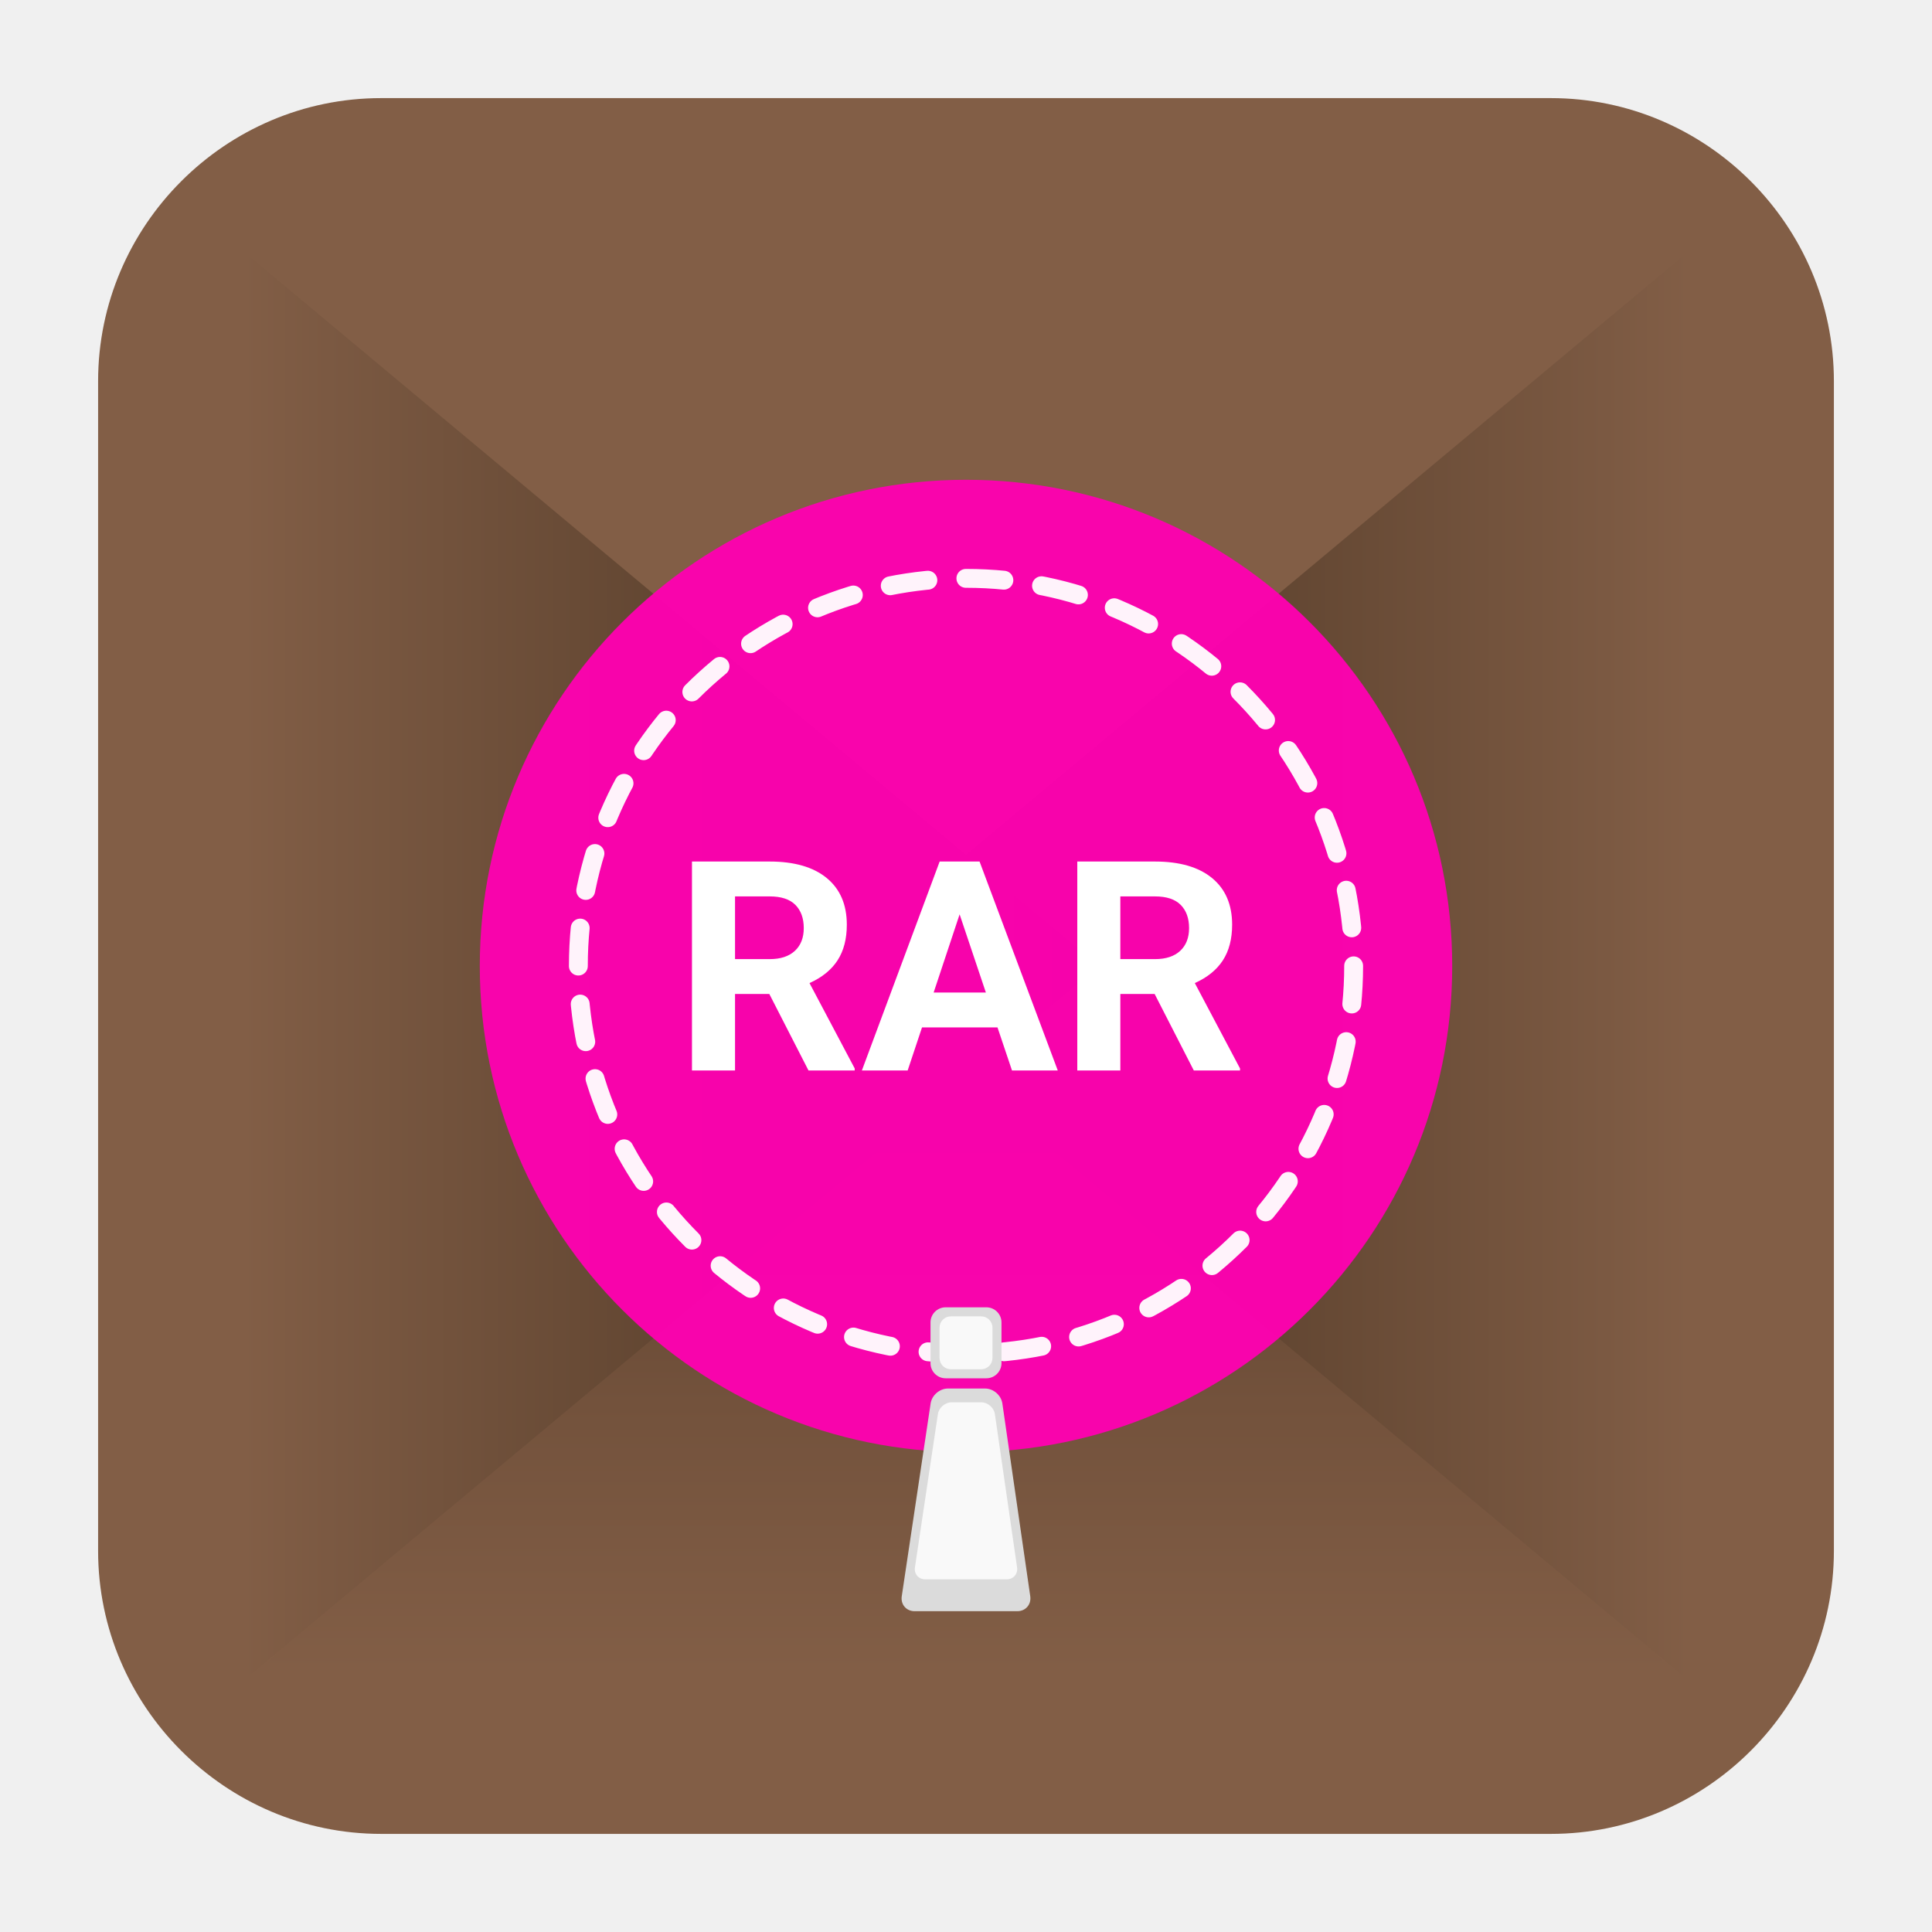
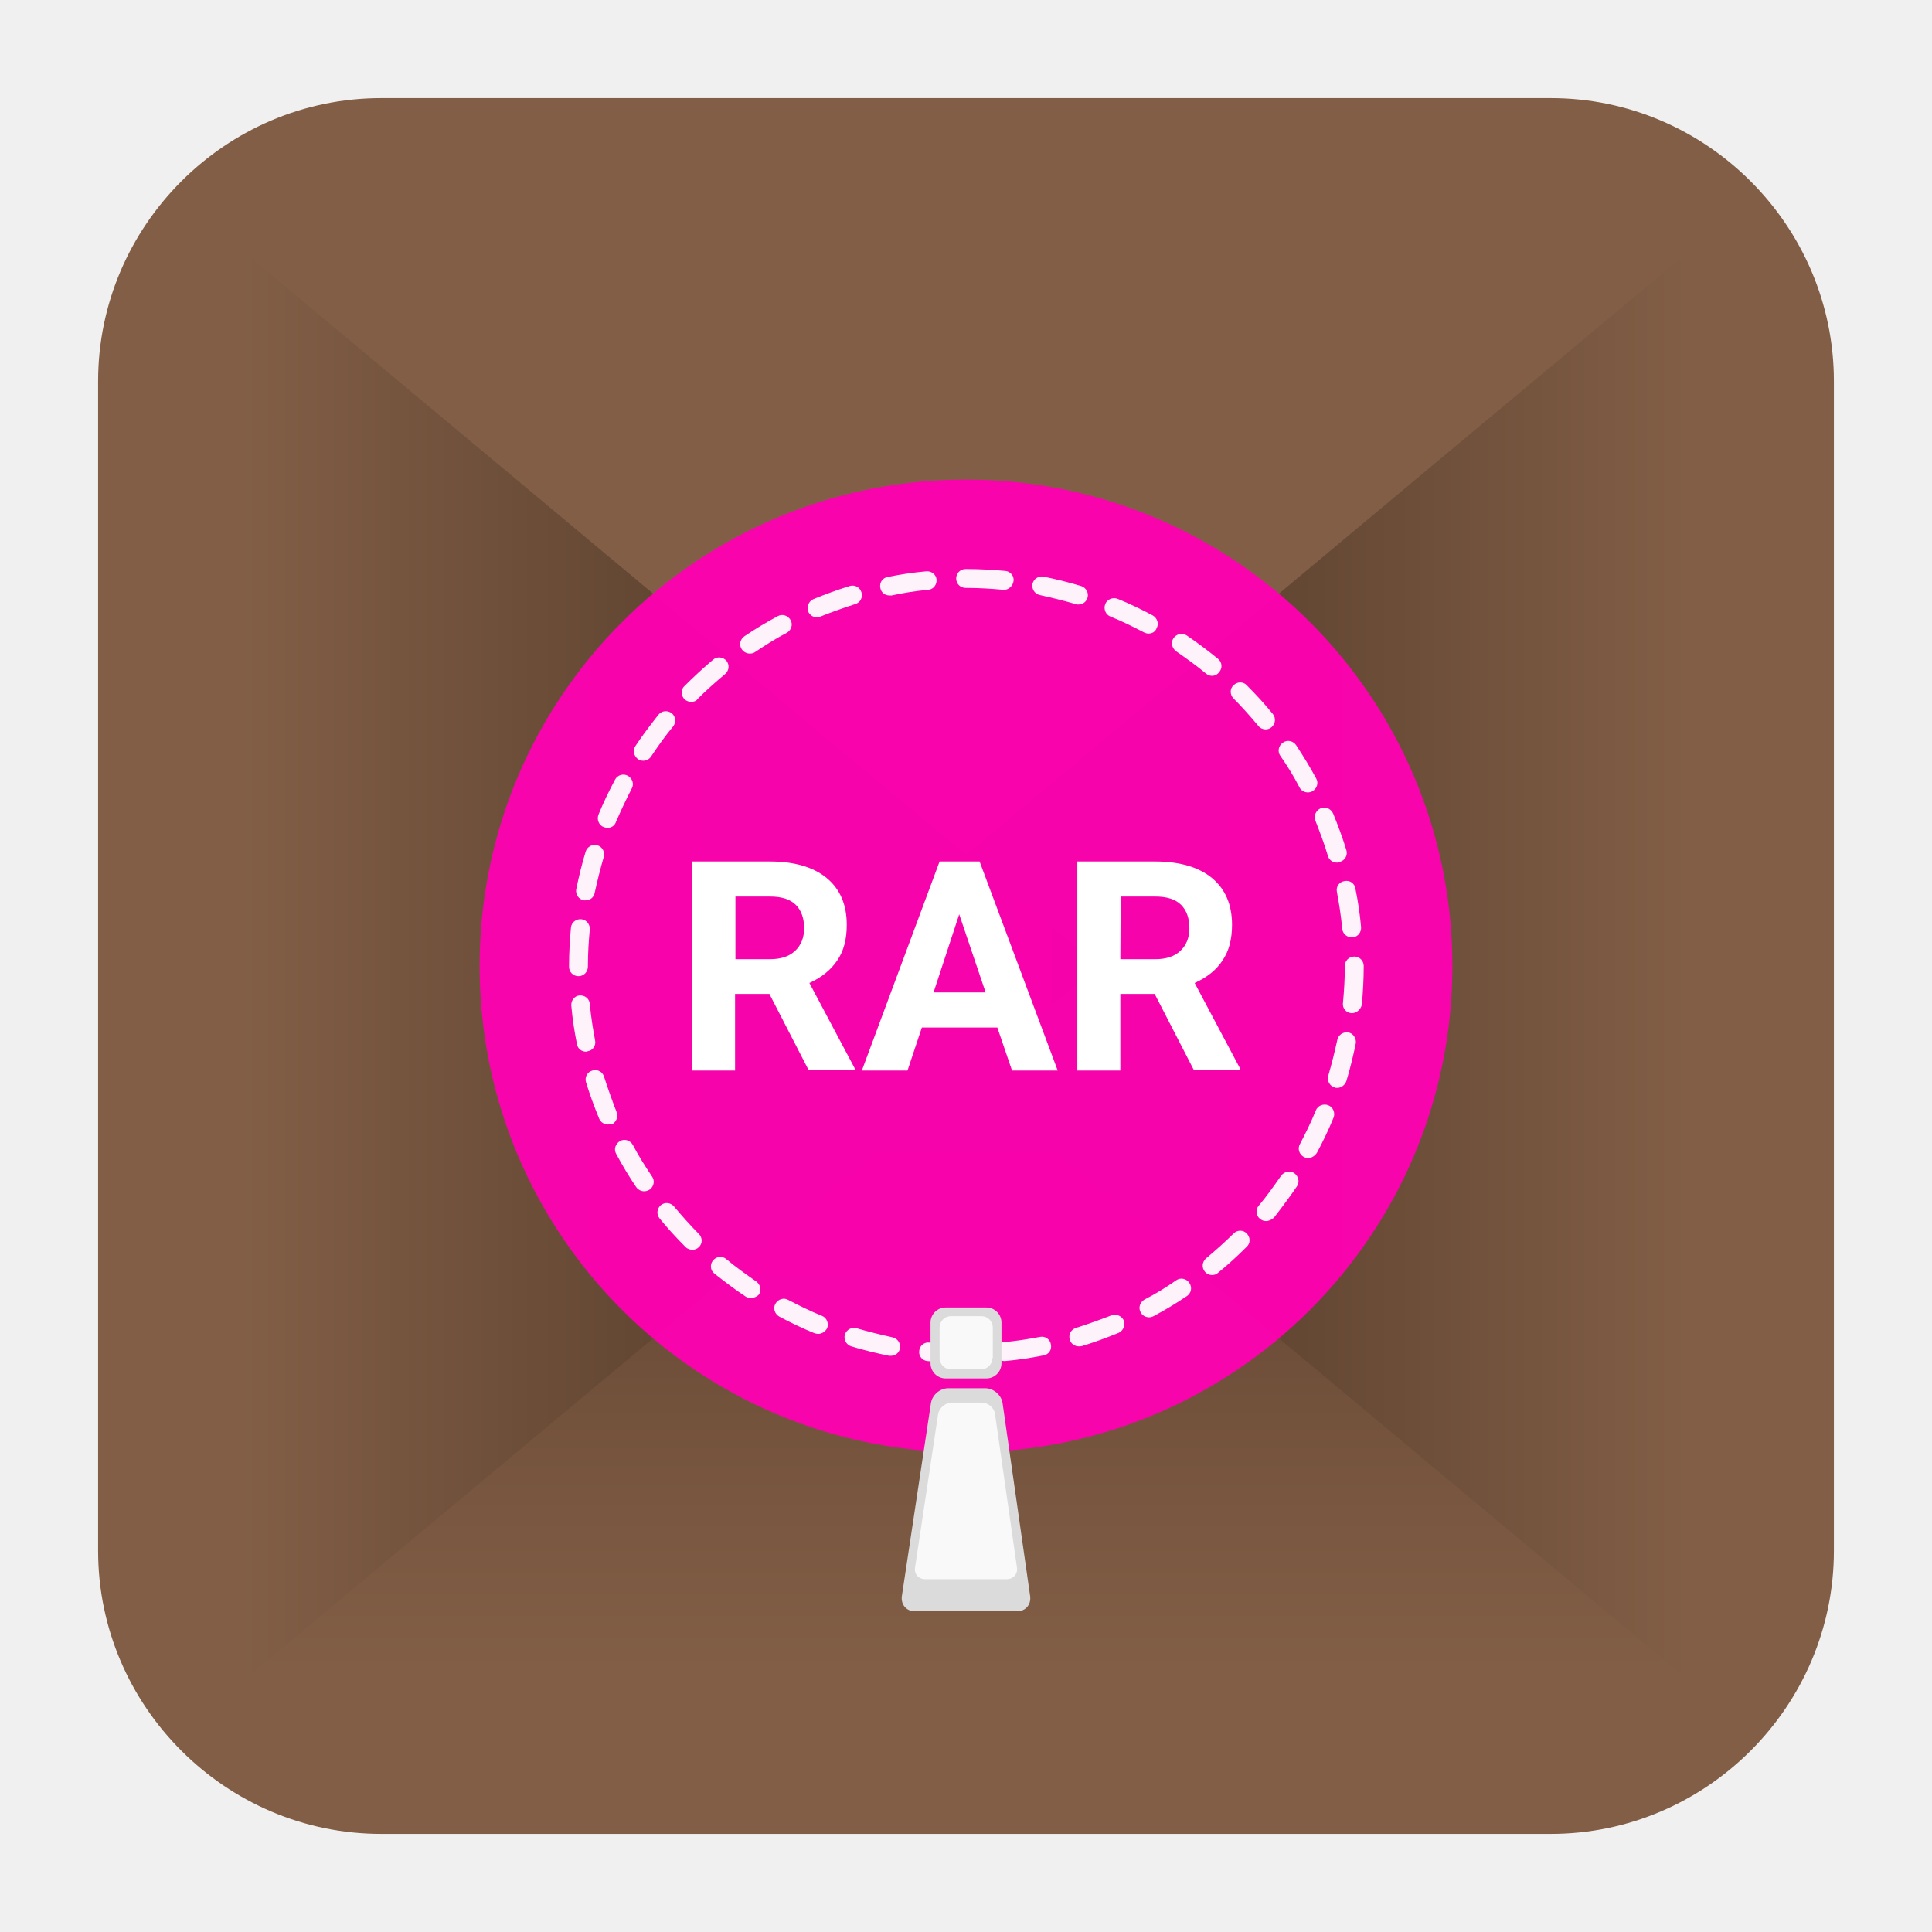
- <svg xmlns="http://www.w3.org/2000/svg" version="1.1" id="Layer_2" x="0px" y="0px" viewBox="0 0 512 512" enable-background="new 0 0 512 512" xml:space="preserve">
-   <path fill="#825E46" d="M411,486H101c-41.25,0-75-33.75-75-75V101c0-41.25,33.75-75,75-75h310c41.25,0,75,33.75,75,75v310  C486,452.25,452.25,486,411,486z" />
+ <svg xmlns="http://www.w3.org/2000/svg" version="1.1" id="Layer_2_1_" x="0px" y="0px" viewBox="0 0 512 512" style="enable-background:new 0 0 512 512;" xml:space="preserve">
+   <style type="text/css">
+ 	.st0{fill:#825E46;}
+ 	.st1{fill:url(#SVGID_1_);}
+ 	.st2{fill:url(#SVGID_2_);}
+ 	.st3{fill:url(#SVGID_3_);}
+ 	.st4{display:none;}
+ 	.st5{display:inline;opacity:0.95;enable-background:new    ;}
+ 	.st6{opacity:0.95;fill:#F45C08;enable-background:new    ;}
+ 	.st7{fill:#FFFFFF;}
+ 	.st8{display:inline;}
+ 	.st9{fill:#DBDBDB;}
+ 	.st10{fill:#F9F9F9;}
+ 	.st11{opacity:0.95;fill:#FF00B1;enable-background:new    ;}
+ 	.st12{opacity:0.95;enable-background:new    ;}
+ </style>
+   <path class="st0" d="M411,486H101c-41.2,0-75-33.8-75-75V101c0-41.2,33.8-75,75-75h310c41.2,0,75,33.8,75,75v310  C486,452.2,452.2,486,411,486z" />
  <g>
-     <linearGradient id="SVGID_1_" gradientUnits="userSpaceOnUse" x1="256" y1="443.014" x2="256" y2="227.272">
+     <linearGradient id="SVGID_1_" gradientUnits="userSpaceOnUse" x1="256" y1="68.986" x2="256" y2="284.728" gradientTransform="matrix(1 0 0 -1 0 512)">
      <stop offset="0" style="stop-color:#825E46" />
      <stop offset="0.329" style="stop-color:#73523C" />
      <stop offset="0.962" style="stop-color:#4B3423" />
      <stop offset="1" style="stop-color:#483221" />
    </linearGradient>
-     <polygon fill="url(#SVGID_1_)" points="68.934,443.014 256,227.272 443.066,443.014  " />
-     <linearGradient id="SVGID_2_" gradientUnits="userSpaceOnUse" x1="220.708" y1="256" x2="447.57" y2="256">
+     <polygon class="st1" points="68.9,443 256,227.3 443.1,443  " />
+     <linearGradient id="SVGID_2_" gradientUnits="userSpaceOnUse" x1="220.708" y1="256" x2="447.57" y2="256" gradientTransform="matrix(1 0 0 -1 0 512)">
      <stop offset="0" style="stop-color:#483221" />
      <stop offset="0.312" style="stop-color:#563D2A" />
      <stop offset="0.902" style="stop-color:#7B5942" />
      <stop offset="1" style="stop-color:#825E46" />
    </linearGradient>
-     <polygon fill="url(#SVGID_2_)" points="447.57,445.439 220.708,256 447.57,66.561  " />
-     <linearGradient id="SVGID_3_" gradientUnits="userSpaceOnUse" x1="64.43" y1="256" x2="291.292" y2="256">
+     <polygon class="st2" points="447.6,445.4 220.7,256 447.6,66.6  " />
+     <linearGradient id="SVGID_3_" gradientUnits="userSpaceOnUse" x1="64.43" y1="256" x2="291.292" y2="256" gradientTransform="matrix(1 0 0 -1 0 512)">
      <stop offset="0" style="stop-color:#825E46" />
-       <stop offset="0.098" style="stop-color:#7B5942" />
+       <stop offset="9.840000e-02" style="stop-color:#7B5942" />
      <stop offset="0.688" style="stop-color:#563D2A" />
      <stop offset="1" style="stop-color:#483221" />
    </linearGradient>
-     <polygon fill="url(#SVGID_3_)" points="64.43,445.439 291.292,256 64.43,66.561  " />
+     <polygon class="st3" points="64.4,445.4 291.3,256 64.4,66.6  " />
  </g>
-   <g display="none">
-     <g display="inline" opacity="0.95" enable-background="new    ">
-       <circle opacity="0.95" fill="#F45C08" enable-background="new    " cx="256" cy="250.081" r="129.794" />
-       <path fill="#FFFFFF" d="M253.249,352.989c-0.008,0-0.017,0-0.025,0c-3.367-0.033-6.762-0.127-10.088-0.279    c-1.399-0.063-2.482-1.25-2.418-2.649c0.064-1.4,1.229-2.492,2.65-2.418c3.266,0.149,6.599,0.241,9.906,0.273    c1.401,0.014,2.525,1.16,2.512,2.561C255.771,351.869,254.638,352.989,253.249,352.989z M265.239,352.852    c-1.361,0-2.488-1.081-2.533-2.452c-0.046-1.4,1.051-2.573,2.451-2.62c3.326-0.11,6.65-0.28,9.881-0.507    c1.401-0.095,2.61,0.955,2.708,2.353c0.098,1.397-0.956,2.61-2.353,2.708c-3.292,0.231-6.68,0.404-10.067,0.517    C265.296,352.852,265.268,352.852,265.239,352.852z M231.291,351.894c-0.078,0-0.156-0.003-0.235-0.011    c-3.416-0.314-6.794-0.698-10.04-1.138c-1.388-0.189-2.36-1.467-2.171-2.855c0.189-1.388,1.471-2.36,2.855-2.172    c3.173,0.432,6.477,0.806,9.821,1.115c1.395,0.128,2.421,1.363,2.293,2.757C233.693,350.906,232.587,351.894,231.291,351.894z     M287.151,351.215c-1.266,0-2.361-0.946-2.516-2.235c-0.166-1.391,0.826-2.653,2.217-2.82c3.344-0.4,6.631-0.872,9.77-1.402    c1.386-0.237,2.691,0.698,2.924,2.078c0.234,1.382-0.697,2.691-2.078,2.924c-3.22,0.544-6.59,1.027-10.014,1.438    C287.353,351.209,287.251,351.215,287.151,351.215z M209.534,348.793c-0.165,0-0.334-0.016-0.503-0.05    c-3.47-0.699-6.799-1.483-9.896-2.332c-1.351-0.371-2.146-1.767-1.775-3.117c0.371-1.351,1.769-2.143,3.117-1.775    c2.985,0.818,6.199,1.576,9.555,2.251c1.373,0.276,2.262,1.614,1.986,2.987C211.776,347.962,210.717,348.793,209.534,348.793z     M308.789,347.387c-1.14,0-2.177-0.775-2.461-1.932c-0.334-1.36,0.497-2.735,1.858-3.068c3.344-0.821,6.502-1.735,9.388-2.714    c1.329-0.452,2.766,0.26,3.217,1.586s-0.26,2.767-1.586,3.217c-3.023,1.026-6.323,1.981-9.808,2.837    C309.193,347.362,308.989,347.387,308.789,347.387z M188.448,342.678c-0.323,0-0.651-0.062-0.968-0.193    c-3.53-1.46-6.654-3.065-9.286-4.773c-1.175-0.762-1.51-2.333-0.748-3.508c0.762-1.176,2.334-1.509,3.508-0.748    c2.373,1.539,5.221,2.999,8.465,4.341c1.294,0.536,1.91,2.019,1.374,3.313C190.388,342.087,189.444,342.678,188.448,342.678z     M329.406,339.911c-0.9,0-1.772-0.48-2.231-1.326c-0.668-1.232-0.212-2.771,1.018-3.44c3.085-1.675,5.608-3.484,7.498-5.373    c0.991-0.991,2.596-0.991,3.587,0c0.991,0.991,0.991,2.596,0,3.587c-2.235,2.235-5.15,4.336-8.663,6.245    C330.23,339.812,329.815,339.911,329.406,339.911z M171.032,329.843c-0.809,0-1.604-0.385-2.095-1.104    c-1.773-2.591-3.44-5.693-4.954-9.222c-0.552-1.288,0.043-2.779,1.331-3.332c1.288-0.55,2.778,0.044,3.331,1.331    c1.385,3.227,2.892,6.04,4.479,8.358c0.791,1.156,0.495,2.735-0.66,3.526C172.024,329.7,171.526,329.843,171.032,329.843z     M344.18,324.313c-0.379,0-0.765-0.086-1.128-0.267c-1.254-0.624-1.766-2.146-1.141-3.4c1.305-2.623,2.535-5.626,3.657-8.926    c0.452-1.326,1.892-2.038,3.218-1.585c1.327,0.451,2.036,1.891,1.585,3.218c-1.195,3.513-2.514,6.727-3.919,9.552    C346.009,323.797,345.112,324.313,344.18,324.313z M162.372,309.739c-1.106,0-2.123-0.729-2.439-1.847    c-0.872-3.081-1.68-6.407-2.401-9.885c-0.284-1.372,0.597-2.715,1.969-2.999c1.369-0.281,2.714,0.597,2.998,1.969    c0.697,3.36,1.476,6.568,2.315,9.534c0.382,1.347-0.402,2.749-1.75,3.131C162.833,309.707,162.601,309.739,162.372,309.739z     M351.217,303.533c-0.189,0-0.381-0.022-0.574-0.066c-1.365-0.316-2.215-1.678-1.899-3.043c0.705-3.047,1.351-6.293,1.92-9.652    c0.235-1.38,1.545-2.311,2.925-2.077c1.381,0.234,2.31,1.544,2.077,2.925c-0.586,3.457-1.251,6.804-1.98,9.947    C353.414,302.741,352.371,303.533,351.217,303.533z M157.977,288.212c-1.244,0-2.33-0.915-2.509-2.183    c-0.456-3.238-0.853-6.614-1.182-10.037c-0.134-1.395,0.888-2.633,2.283-2.767c1.395-0.13,2.633,0.888,2.767,2.282    c0.322,3.349,0.71,6.651,1.155,9.815c0.195,1.387-0.771,2.67-2.158,2.865C158.213,288.204,158.094,288.212,157.977,288.212z     M354.82,281.856c-0.093,0-0.188-0.005-0.283-0.016c-1.392-0.155-2.396-1.409-2.24-2.801c0.357-3.209,0.656-6.523,0.89-9.851    c0.098-1.398,1.305-2.452,2.709-2.352c1.397,0.099,2.45,1.311,2.352,2.709c-0.239,3.395-0.545,6.778-0.91,10.055    C357.194,280.897,356.095,281.856,354.82,281.856z M155.947,266.326c-1.344,0-2.465-1.055-2.531-2.412    c-0.163-3.321-0.269-6.712-0.314-10.077c-0.018-1.401,1.102-2.551,2.503-2.57c0.011,0,0.023,0,0.034,0    c1.386,0,2.518,1.114,2.536,2.503c0.044,3.305,0.147,6.635,0.308,9.895c0.069,1.399-1.01,2.589-2.409,2.658    C156.031,266.325,155.989,266.326,155.947,266.326z M356.291,259.924c-0.022,0-0.045,0-0.067-0.001    c-1.4-0.037-2.506-1.201-2.469-2.602c0.062-2.397,0.094-4.833,0.094-7.241c0.001-0.89-0.003-1.776-0.012-2.662    c-0.014-1.401,1.111-2.548,2.511-2.562c0.009,0,0.018,0,0.027,0c1.389,0,2.522,1.119,2.535,2.511    c0.009,0.905,0.013,1.81,0.012,2.716c0,2.448-0.033,4.929-0.096,7.37C358.79,258.832,357.662,259.924,356.291,259.924z     M155.736,244.346c-0.025,0-0.051-0.001-0.076-0.001c-1.4-0.041-2.502-1.21-2.461-2.61c0.1-3.373,0.261-6.763,0.481-10.075    c0.093-1.398,1.306-2.454,2.699-2.363c1.398,0.093,2.456,1.301,2.363,2.699c-0.216,3.25-0.375,6.577-0.472,9.889    C158.23,243.259,157.103,244.346,155.736,244.346z M355.999,237.945c-1.34,0-2.459-1.049-2.53-2.402    c-0.177-3.337-0.416-6.658-0.71-9.87c-0.128-1.395,0.9-2.63,2.295-2.757c1.392-0.12,2.63,0.9,2.756,2.295    c0.3,3.276,0.544,6.662,0.724,10.064c0.074,1.398-0.999,2.593-2.398,2.667C356.09,237.944,356.045,237.945,355.999,237.945z     M157.293,222.421c-0.097,0-0.195-0.005-0.294-0.017c-1.392-0.161-2.389-1.419-2.229-2.81c0.395-3.426,0.863-6.796,1.391-10.017    c0.226-1.383,1.529-2.321,2.913-2.094c1.383,0.226,2.32,1.531,2.094,2.913c-0.515,3.143-0.971,6.433-1.358,9.779    C159.661,221.468,158.564,222.421,157.293,222.421z M353.881,216.07c-1.239,0-2.323-0.909-2.507-2.172    c-0.49-3.367-1.052-6.636-1.67-9.715c-0.275-1.374,0.614-2.71,1.987-2.986c1.375-0.271,2.711,0.614,2.986,1.987    c0.636,3.168,1.214,6.526,1.716,9.983c0.202,1.386-0.758,2.673-2.144,2.875C354.126,216.061,354.002,216.07,353.881,216.07z     M161.006,200.764c-0.195,0-0.393-0.022-0.591-0.07c-1.362-0.325-2.203-1.693-1.879-3.056c0.831-3.486,1.758-6.791,2.754-9.823    c0.437-1.332,1.872-2.058,3.201-1.618c1.331,0.437,2.056,1.87,1.618,3.201c-0.952,2.9-1.84,6.068-2.639,9.418    C163.193,199.98,162.154,200.764,161.006,200.764z M349.358,194.571c-1.099,0-2.111-0.719-2.434-1.827    c-0.97-3.328-2.04-6.416-3.18-9.18c-0.535-1.294,0.081-2.778,1.376-3.312c1.3-0.534,2.779,0.083,3.312,1.377    c1.21,2.931,2.341,6.193,3.363,9.695c0.391,1.344-0.38,2.753-1.725,3.145C349.832,194.539,349.593,194.571,349.358,194.571z     M168.252,180.065c-0.394,0-0.794-0.092-1.167-0.286c-1.243-0.645-1.727-2.177-1.081-3.42c1.828-3.521,3.842-6.479,5.982-8.792    c0.952-1.027,2.556-1.089,3.585-0.139c1.028,0.952,1.09,2.556,0.139,3.585c-1.833,1.981-3.584,4.566-5.205,7.684    C170.054,179.566,169.169,180.065,168.252,180.065z M340.417,174.603c-0.786,0-1.56-0.364-2.056-1.049    c-0.863-1.191-1.762-2.256-2.67-3.164c-1.077-1.077-2.369-2.137-3.841-3.149c-1.154-0.793-1.448-2.372-0.654-3.527    c0.795-1.155,2.373-1.447,3.527-0.653c1.728,1.187,3.26,2.446,4.556,3.742c1.097,1.097,2.171,2.367,3.19,3.776    c0.822,1.134,0.569,2.72-0.566,3.542C341.453,174.447,340.933,174.603,340.417,174.603z M183.514,164.84    c-0.917,0-1.803-0.499-2.255-1.371c-0.644-1.244-0.158-2.774,1.086-3.419c2.794-1.447,5.997-2.807,9.517-4.042    c1.322-0.465,2.77,0.232,3.233,1.554c0.464,1.322-0.232,2.769-1.554,3.233c-3.297,1.157-6.279,2.422-8.864,3.76    C184.305,164.748,183.907,164.84,183.514,164.84z M322.657,162.195c-0.313,0-0.631-0.058-0.939-0.181    c-2.783-1.111-5.885-2.153-9.22-3.099c-1.347-0.382-2.13-1.785-1.748-3.132c0.382-1.347,1.782-2.131,3.133-1.748    c3.501,0.994,6.77,2.093,9.716,3.269c1.301,0.519,1.935,1.994,1.416,3.296C324.618,161.59,323.665,162.195,322.657,162.195z     M204.214,157.606c-1.148,0-2.188-0.784-2.466-1.949c-0.324-1.363,0.517-2.731,1.88-3.055c3.136-0.747,6.482-1.431,9.942-2.034    c1.386-0.238,2.694,0.684,2.934,2.063c0.24,1.38-0.684,2.694-2.063,2.934c-3.359,0.585-6.602,1.248-9.638,1.971    C204.605,157.584,204.408,157.606,204.214,157.606z M301.525,156.254c-0.161,0-0.325-0.015-0.489-0.048    c-3.091-0.603-6.363-1.15-9.724-1.624c-1.387-0.196-2.352-1.479-2.157-2.866c0.195-1.387,1.472-2.347,2.866-2.157    c3.448,0.486,6.809,1.048,9.988,1.668c1.374,0.269,2.271,1.601,2.003,2.975C303.775,155.414,302.714,156.254,301.525,156.254z     M225.872,153.899c-1.271,0-2.368-0.953-2.517-2.247c-0.161-1.392,0.838-2.649,2.23-2.809c3.269-0.376,6.652-0.695,10.053-0.946    c1.402-0.109,2.613,0.946,2.716,2.343c0.103,1.397-0.946,2.613-2.343,2.716c-3.333,0.246-6.646,0.558-9.847,0.926    C226.067,153.894,225.969,153.899,225.872,153.899z M279.755,153.253c-0.074,0-0.15-0.003-0.225-0.01    c-3.23-0.284-6.552-0.512-9.874-0.676c-1.399-0.069-2.477-1.26-2.408-2.659c0.069-1.399,1.268-2.485,2.659-2.408    c3.385,0.168,6.773,0.4,10.066,0.69c1.396,0.123,2.427,1.353,2.305,2.749C282.162,152.259,281.055,153.253,279.755,153.253z     M247.796,152.351c-1.366,0-2.494-1.087-2.534-2.462c-0.041-1.4,1.061-2.569,2.461-2.61c3.322-0.097,6.716-0.135,10.083-0.115    c1.401,0.008,2.529,1.15,2.522,2.551c-0.008,1.396-1.142,2.522-2.536,2.522c-0.005,0-0.01,0-0.015,0    c-3.31-0.019-6.642,0.018-9.904,0.113C247.847,152.35,247.822,152.351,247.796,152.351z" />
+   <g class="st4">
+     <g class="st5">
+       <circle class="st6" cx="256" cy="250.1" r="129.8" />
+       <path class="st7" d="M253.2,353C253.2,353,253.2,353,253.2,353c-3.4,0-6.8-0.1-10.1-0.3c-1.4-0.1-2.5-1.2-2.4-2.6    c0.1-1.4,1.2-2.5,2.6-2.4c3.3,0.1,6.6,0.2,9.9,0.3c1.4,0,2.5,1.2,2.5,2.6C255.8,351.9,254.6,353,253.2,353z M265.2,352.9    c-1.4,0-2.5-1.1-2.5-2.5c0-1.4,1.1-2.6,2.5-2.6c3.3-0.1,6.6-0.3,9.9-0.5c1.4-0.1,2.6,1,2.7,2.4c0.1,1.4-1,2.6-2.4,2.7    C272.1,352.6,268.7,352.7,265.2,352.9C265.3,352.9,265.3,352.9,265.2,352.9z M231.3,351.9c-0.1,0-0.2,0-0.2,0    c-3.4-0.3-6.8-0.7-10-1.1c-1.4-0.2-2.4-1.5-2.2-2.9s1.5-2.4,2.9-2.2c3.2,0.4,6.5,0.8,9.8,1.1c1.4,0.1,2.4,1.4,2.3,2.8    C233.7,350.9,232.6,351.9,231.3,351.9z M287.2,351.2c-1.3,0-2.4-0.9-2.5-2.2c-0.2-1.4,0.8-2.7,2.2-2.8c3.3-0.4,6.6-0.9,9.8-1.4    c1.4-0.2,2.7,0.7,2.9,2.1c0.2,1.4-0.7,2.7-2.1,2.9c-3.2,0.5-6.6,1-10,1.4C287.4,351.2,287.3,351.2,287.2,351.2z M209.5,348.8    c-0.2,0-0.3,0-0.5,0c-3.5-0.7-6.8-1.5-9.9-2.3c-1.4-0.4-2.1-1.8-1.8-3.1c0.4-1.4,1.8-2.1,3.1-1.8c3,0.8,6.2,1.6,9.6,2.3    c1.4,0.3,2.3,1.6,2,3C211.8,348,210.7,348.8,209.5,348.8z M308.8,347.4c-1.1,0-2.2-0.8-2.5-1.9c-0.3-1.4,0.5-2.7,1.9-3.1    c3.3-0.8,6.5-1.7,9.4-2.7c1.3-0.5,2.8,0.3,3.2,1.6s-0.3,2.8-1.6,3.2c-3,1-6.3,2-9.8,2.8C309.2,347.4,309,347.4,308.8,347.4z     M188.4,342.7c-0.3,0-0.7-0.1-1-0.2c-3.5-1.5-6.7-3.1-9.3-4.8c-1.2-0.8-1.5-2.3-0.7-3.5c0.8-1.2,2.3-1.5,3.5-0.7    c2.4,1.5,5.2,3,8.5,4.3c1.3,0.5,1.9,2,1.4,3.3C190.4,342.1,189.4,342.7,188.4,342.7z M329.4,339.9c-0.9,0-1.8-0.5-2.2-1.3    c-0.7-1.2-0.2-2.8,1-3.4c3.1-1.7,5.6-3.5,7.5-5.4c1-1,2.6-1,3.6,0s1,2.6,0,3.6c-2.2,2.2-5.1,4.3-8.7,6.2    C330.2,339.8,329.8,339.9,329.4,339.9z M171,329.8c-0.8,0-1.6-0.4-2.1-1.1c-1.8-2.6-3.4-5.7-5-9.2c-0.6-1.3,0-2.8,1.3-3.3    c1.3-0.5,2.8,0,3.3,1.3c1.4,3.2,2.9,6,4.5,8.4c0.8,1.2,0.5,2.7-0.7,3.5C172,329.7,171.5,329.8,171,329.8z M344.2,324.3    c-0.4,0-0.8-0.1-1.1-0.3c-1.3-0.6-1.8-2.1-1.1-3.4c1.3-2.6,2.5-5.6,3.7-8.9c0.5-1.3,1.9-2,3.2-1.6c1.3,0.5,2,1.9,1.6,3.2    c-1.2,3.5-2.5,6.7-3.9,9.6C346,323.8,345.1,324.3,344.2,324.3z M162.4,309.7c-1.1,0-2.1-0.7-2.4-1.8c-0.9-3.1-1.7-6.4-2.4-9.9    c-0.3-1.4,0.6-2.7,2-3c1.4-0.3,2.7,0.6,3,2c0.7,3.4,1.5,6.6,2.3,9.5c0.4,1.3-0.4,2.7-1.8,3.1C162.8,309.7,162.6,309.7,162.4,309.7    z M351.2,303.5c-0.2,0-0.4,0-0.6-0.1c-1.4-0.3-2.2-1.7-1.9-3c0.7-3,1.4-6.3,1.9-9.7c0.2-1.4,1.5-2.3,2.9-2.1    c1.4,0.2,2.3,1.5,2.1,2.9c-0.6,3.5-1.3,6.8-2,9.9C353.4,302.7,352.4,303.5,351.2,303.5z M158,288.2c-1.2,0-2.3-0.9-2.5-2.2    c-0.5-3.2-0.9-6.6-1.2-10c-0.1-1.4,0.9-2.6,2.3-2.8c1.4-0.1,2.6,0.9,2.8,2.3c0.3,3.3,0.7,6.7,1.2,9.8c0.2,1.4-0.8,2.7-2.2,2.9    C158.2,288.2,158.1,288.2,158,288.2z M354.8,281.9c-0.1,0-0.2,0-0.3,0c-1.4-0.2-2.4-1.4-2.2-2.8c0.4-3.2,0.7-6.5,0.9-9.9    c0.1-1.4,1.3-2.5,2.7-2.4c1.4,0.1,2.5,1.3,2.4,2.7c-0.2,3.4-0.5,6.8-0.9,10.1C357.2,280.9,356.1,281.9,354.8,281.9z M155.9,266.3    c-1.3,0-2.5-1.1-2.5-2.4c-0.2-3.3-0.3-6.7-0.3-10.1c0-1.4,1.1-2.6,2.5-2.6c0,0,0,0,0,0c1.4,0,2.5,1.1,2.5,2.5    c0,3.3,0.1,6.6,0.3,9.9c0.1,1.4-1,2.6-2.4,2.7C156,266.3,156,266.3,155.9,266.3z M356.3,259.9    C356.3,259.9,356.2,259.9,356.3,259.9c-1.5,0-2.6-1.2-2.5-2.6c0.1-2.4,0.1-4.8,0.1-7.2c0-0.9,0-1.8,0-2.7c0-1.4,1.1-2.5,2.5-2.6    c0,0,0,0,0,0c1.4,0,2.5,1.1,2.5,2.5c0,0.9,0,1.8,0,2.7c0,2.4,0,4.9-0.1,7.4C358.8,258.8,357.7,259.9,356.3,259.9z M155.7,244.3    C155.7,244.3,155.7,244.3,155.7,244.3c-1.5,0-2.6-1.2-2.5-2.6c0.1-3.4,0.3-6.8,0.5-10.1c0.1-1.4,1.3-2.5,2.7-2.4    c1.4,0.1,2.5,1.3,2.4,2.7c-0.2,3.2-0.4,6.6-0.5,9.9C158.2,243.3,157.1,244.3,155.7,244.3z M356,237.9c-1.3,0-2.5-1-2.5-2.4    c-0.2-3.3-0.4-6.7-0.7-9.9c-0.1-1.4,0.9-2.6,2.3-2.8c1.4-0.1,2.6,0.9,2.8,2.3c0.3,3.3,0.5,6.7,0.7,10.1c0.1,1.4-1,2.6-2.4,2.7    C356.1,237.9,356,237.9,356,237.9z M157.3,222.4c-0.1,0-0.2,0-0.3,0c-1.4-0.2-2.4-1.4-2.2-2.8c0.4-3.4,0.9-6.8,1.4-10    c0.2-1.4,1.5-2.3,2.9-2.1c1.4,0.2,2.3,1.5,2.1,2.9c-0.5,3.1-1,6.4-1.4,9.8C159.7,221.5,158.6,222.4,157.3,222.4z M353.9,216.1    c-1.2,0-2.3-0.9-2.5-2.2c-0.5-3.4-1.1-6.6-1.7-9.7c-0.3-1.4,0.6-2.7,2-3c1.4-0.3,2.7,0.6,3,2c0.6,3.2,1.2,6.5,1.7,10    c0.2,1.4-0.8,2.7-2.1,2.9C354.1,216.1,354,216.1,353.9,216.1z M161,200.8c-0.2,0-0.4,0-0.6-0.1c-1.4-0.3-2.2-1.7-1.9-3.1    c0.8-3.5,1.8-6.8,2.8-9.8c0.4-1.3,1.9-2.1,3.2-1.6c1.3,0.4,2.1,1.9,1.6,3.2c-1,2.9-1.8,6.1-2.6,9.4    C163.2,200,162.2,200.8,161,200.8z M349.4,194.6c-1.1,0-2.1-0.7-2.4-1.8c-1-3.3-2-6.4-3.2-9.2c-0.5-1.3,0.1-2.8,1.4-3.3    c1.3-0.5,2.8,0.1,3.3,1.4c1.2,2.9,2.3,6.2,3.4,9.7c0.4,1.3-0.4,2.8-1.7,3.1C349.8,194.5,349.6,194.6,349.4,194.6z M168.3,180.1    c-0.4,0-0.8-0.1-1.2-0.3c-1.2-0.6-1.7-2.2-1.1-3.4c1.8-3.5,3.8-6.5,6-8.8c1-1,2.6-1.1,3.6-0.1c1,1,1.1,2.6,0.1,3.6    c-1.8,2-3.6,4.6-5.2,7.7C170.1,179.6,169.2,180.1,168.3,180.1z M340.4,174.6c-0.8,0-1.6-0.4-2.1-1c-0.9-1.2-1.8-2.3-2.7-3.2    c-1.1-1.1-2.4-2.1-3.8-3.1c-1.2-0.8-1.4-2.4-0.7-3.5c0.8-1.2,2.4-1.4,3.5-0.7c1.7,1.2,3.3,2.4,4.6,3.7c1.1,1.1,2.2,2.4,3.2,3.8    c0.8,1.1,0.6,2.7-0.6,3.5C341.5,174.4,340.9,174.6,340.4,174.6z M183.5,164.8c-0.9,0-1.8-0.5-2.3-1.4c-0.6-1.2-0.2-2.8,1.1-3.4    c2.8-1.4,6-2.8,9.5-4c1.3-0.5,2.8,0.2,3.2,1.6c0.5,1.3-0.2,2.8-1.6,3.2c-3.3,1.2-6.3,2.4-8.9,3.8    C184.3,164.7,183.9,164.8,183.5,164.8z M322.7,162.2c-0.3,0-0.6-0.1-0.9-0.2c-2.8-1.1-5.9-2.2-9.2-3.1c-1.3-0.4-2.1-1.8-1.7-3.1    c0.4-1.3,1.8-2.1,3.1-1.7c3.5,1,6.8,2.1,9.7,3.3c1.3,0.5,1.9,2,1.4,3.3C324.6,161.6,323.7,162.2,322.7,162.2z M204.2,157.6    c-1.1,0-2.2-0.8-2.5-1.9c-0.3-1.4,0.5-2.7,1.9-3.1c3.1-0.7,6.5-1.4,9.9-2c1.4-0.2,2.7,0.7,2.9,2.1c0.2,1.4-0.7,2.7-2.1,2.9    c-3.4,0.6-6.6,1.2-9.6,2C204.6,157.6,204.4,157.6,204.2,157.6z M301.5,156.3c-0.2,0-0.3,0-0.5,0c-3.1-0.6-6.4-1.1-9.7-1.6    c-1.4-0.2-2.4-1.5-2.2-2.9c0.2-1.4,1.5-2.3,2.9-2.2c3.4,0.5,6.8,1,10,1.7c1.4,0.3,2.3,1.6,2,3    C303.8,155.4,302.7,156.3,301.5,156.3z M225.9,153.9c-1.3,0-2.4-1-2.5-2.2c-0.2-1.4,0.8-2.6,2.2-2.8c3.3-0.4,6.7-0.7,10.1-0.9    c1.4-0.1,2.6,0.9,2.7,2.3s-0.9,2.6-2.3,2.7c-3.3,0.2-6.6,0.6-9.8,0.9C226.1,153.9,226,153.9,225.9,153.9z M279.8,153.3    c-0.1,0-0.1,0-0.2,0c-3.2-0.3-6.6-0.5-9.9-0.7c-1.4-0.1-2.5-1.3-2.4-2.7s1.3-2.5,2.7-2.4c3.4,0.2,6.8,0.4,10.1,0.7    c1.4,0.1,2.4,1.4,2.3,2.7C282.2,152.3,281.1,153.3,279.8,153.3z M247.8,152.4c-1.4,0-2.5-1.1-2.5-2.5c0-1.4,1.1-2.6,2.5-2.6    c3.3-0.1,6.7-0.1,10.1-0.1c1.4,0,2.5,1.1,2.5,2.6c0,1.4-1.1,2.5-2.5,2.5c0,0,0,0,0,0C254.5,152.2,251.1,152.3,247.8,152.4    C247.8,152.4,247.8,152.4,247.8,152.4z" />
    </g>
-     <g display="inline">
-       <path fill="#DBDBDB" d="M273.028,417.025c0.315,2.179-1.228,3.961-3.429,3.961h-27.215c-2.201,0-3.736-1.781-3.41-3.958    l7.651-51.098c0.326-2.177,2.394-3.958,4.595-3.958h9.841c2.201,0,4.26,1.782,4.575,3.961L273.028,417.025z" />
+     <g class="st8">
+       <path class="st9" d="M273,417c0.3,2.2-1.2,4-3.4,4h-27.2c-2.2,0-3.7-1.8-3.4-4l7.7-51.1c0.3-2.2,2.4-4,4.6-4h9.8    c2.2,0,4.3,1.8,4.6,4L273,417z" />
      <g>
-         <path fill="#DBDBDB" d="M265.405,355.259c0,2.201-1.801,4.002-4.002,4.002h-10.806c-2.201,0-4.002-1.801-4.002-4.002v-10.806     c0-2.201,1.801-4.002,4.002-4.002h10.806c2.201,0,4.002,1.801,4.002,4.002V355.259z" />
-         <path fill="#F9F9F9" d="M263.008,353.882c0,1.64-1.342,2.982-2.982,2.982h-8.052c-1.64,0-2.982-1.342-2.982-2.982v-8.052     c0-1.64,1.342-2.982,2.982-2.982h8.052c1.64,0,2.982,1.342,2.982,2.982V353.882z" />
+         <path class="st9" d="M265.4,355.3c0,2.2-1.8,4-4,4h-10.8c-2.2,0-4-1.8-4-4v-10.8c0-2.2,1.8-4,4-4h10.8c2.2,0,4,1.8,4,4V355.3z" />
+         <path class="st10" d="M263,353.9c0,1.6-1.3,3-3,3H252c-1.6,0-3-1.3-3-3v-8.1c0-1.6,1.3-3,3-3h8.1c1.6,0,3,1.3,3,3V353.9z" />
      </g>
-       <path fill="#F9F9F9" d="M269.535,409.383c0.251,1.732-0.976,3.148-2.726,3.148h-21.632c-1.75,0-2.969-1.416-2.71-3.146    l6.081-40.615c0.259-1.73,1.903-3.146,3.652-3.146h7.822c1.75,0,3.386,1.417,3.637,3.148L269.535,409.383z" />
+       <path class="st10" d="M269.5,409.4c0.3,1.7-1,3.1-2.7,3.1h-21.6c-1.8,0-3-1.4-2.7-3.1l6.1-40.6c0.3-1.7,1.9-3.1,3.7-3.1h7.8    c1.8,0,3.4,1.4,3.6,3.1L269.5,409.4z" />
    </g>
  </g>
-   <circle opacity="0.95" fill="#FF00B1" enable-background="new    " cx="256" cy="256" r="128.85" />
-   <g opacity="0.95" enable-background="new    ">
-     <circle fill="none" stroke="#FFFFFF" stroke-width="5" stroke-linecap="round" stroke-linejoin="round" stroke-dasharray="10.086,10.086" cx="256" cy="256" r="102.73" />
+   <circle class="st11" cx="256" cy="256" r="128.9" />
+   <g class="st12">
+     <g>
+       <path class="st7" d="M256.1,361.2H256c-3.4,0-6.8-0.2-10.2-0.5c-1.4-0.1-2.4-1.4-2.2-2.7c0.1-1.4,1.4-2.4,2.7-2.2    c3.2,0.3,6.5,0.5,9.7,0.5h0.1c1.4,0,2.5,1.1,2.5,2.5S257.5,361.2,256.1,361.2z M266.2,360.7c-1.3,0-2.4-1-2.5-2.3    c-0.1-1.4,0.9-2.6,2.2-2.7c3.3-0.3,6.5-0.8,9.7-1.4c1.3-0.3,2.7,0.6,2.9,2c0.3,1.4-0.6,2.7-2,2.9c-3.4,0.7-6.8,1.2-10.2,1.5    C266.3,360.7,266.3,360.7,266.2,360.7z M236.1,359.3c-0.2,0-0.3,0-0.5,0c-3.4-0.7-6.7-1.5-10-2.5c-1.3-0.4-2.1-1.8-1.7-3.1    c0.4-1.3,1.8-2.1,3.1-1.7c3.1,0.9,6.3,1.7,9.5,2.4c1.4,0.3,2.2,1.6,2,2.9C238.3,358.5,237.3,359.3,236.1,359.3z M285.9,356.8    c-1.1,0-2.1-0.7-2.4-1.8c-0.4-1.3,0.3-2.7,1.7-3.1c3.1-1,6.2-2.1,9.3-3.3c1.3-0.5,2.7,0.1,3.3,1.3c0.5,1.3-0.1,2.7-1.3,3.3    c-3.2,1.3-6.4,2.5-9.7,3.5C286.4,356.8,286.2,356.8,285.9,356.8z M216.8,353.5c-0.3,0-0.6-0.1-1-0.2c-3.2-1.3-6.3-2.8-9.3-4.4    c-1.2-0.7-1.7-2.2-1-3.4c0.7-1.2,2.2-1.7,3.4-1c2.9,1.5,5.9,3,8.9,4.2c1.3,0.5,1.9,2,1.4,3.3C218.7,352.9,217.8,353.5,216.8,353.5    z M304.5,349.1c-0.9,0-1.8-0.5-2.2-1.3c-0.7-1.2-0.2-2.7,1-3.4c2.9-1.5,5.7-3.2,8.4-5.1c1.1-0.8,2.7-0.5,3.5,0.7s0.5,2.7-0.7,3.5    c-2.8,1.9-5.8,3.7-8.8,5.3C305.3,349,304.9,349.1,304.5,349.1z M199,344c-0.5,0-1-0.1-1.4-0.4c-2.9-1.9-5.6-4-8.3-6.1    c-1.1-0.9-1.2-2.5-0.3-3.5c0.9-1.1,2.5-1.2,3.5-0.3c2.5,2.1,5.2,4,7.9,5.9c1.1,0.8,1.5,2.3,0.7,3.5C200.6,343.6,199.8,344,199,344    z M321.2,337.9c-0.7,0-1.4-0.3-1.9-0.9c-0.9-1.1-0.7-2.6,0.3-3.5c2.5-2.1,5-4.3,7.3-6.6c1-1,2.6-1,3.5,0c1,1,1,2.6,0,3.5    c-2.4,2.4-5,4.8-7.6,6.9C322.4,337.7,321.8,337.9,321.2,337.9z M183.5,331.2c-0.6,0-1.3-0.2-1.8-0.7c-2.4-2.4-4.8-5-6.9-7.6    c-0.9-1.1-0.7-2.6,0.3-3.5c1.1-0.9,2.6-0.7,3.5,0.3c2.1,2.5,4.3,5,6.6,7.3c1,1,1,2.6,0,3.5C184.7,331,184.1,331.2,183.5,331.2z     M335.5,323.6c-0.6,0-1.1-0.2-1.6-0.6c-1.1-0.9-1.2-2.5-0.3-3.5c2.1-2.5,4-5.2,5.9-7.9c0.8-1.1,2.3-1.5,3.5-0.7    c1.1,0.8,1.5,2.3,0.7,3.5c-1.9,2.8-4,5.6-6.1,8.3C336.9,323.3,336.2,323.6,335.5,323.6z M170.7,315.7c-0.8,0-1.6-0.4-2.1-1.1    c-1.9-2.8-3.7-5.8-5.3-8.8c-0.7-1.2-0.2-2.7,1-3.4c1.2-0.7,2.7-0.2,3.4,1c1.5,2.9,3.3,5.7,5.1,8.4c0.8,1.1,0.5,2.7-0.7,3.5    C171.6,315.6,171.1,315.7,170.7,315.7z M346.7,306.9c-0.4,0-0.8-0.1-1.2-0.3c-1.2-0.7-1.7-2.2-1-3.4c1.5-2.9,3-5.9,4.2-8.9    c0.5-1.3,2-1.9,3.3-1.4c1.3,0.5,1.9,2,1.4,3.3c-1.3,3.2-2.8,6.3-4.4,9.3C348.4,306.4,347.5,306.9,346.7,306.9z M161.1,298    c-1,0-1.9-0.6-2.3-1.5c-1.3-3.2-2.5-6.4-3.5-9.7c-0.4-1.3,0.3-2.7,1.7-3.1c1.3-0.4,2.7,0.3,3.1,1.7c1,3.1,2.1,6.2,3.3,9.3    c0.5,1.3-0.1,2.7-1.3,3.3C161.8,297.9,161.4,298,161.1,298z M354.4,288.3c-0.2,0-0.5,0-0.7-0.1c-1.3-0.4-2.1-1.8-1.7-3.1    c0.9-3.1,1.7-6.3,2.4-9.5c0.3-1.4,1.6-2.2,2.9-2s2.2,1.6,2,2.9c-0.7,3.4-1.5,6.7-2.5,10C356.4,287.6,355.4,288.3,354.4,288.3z     M155.3,278.7c-1.2,0-2.2-0.8-2.4-2c-0.7-3.4-1.2-6.8-1.5-10.2c-0.1-1.4,0.9-2.6,2.2-2.7c1.4-0.1,2.6,0.9,2.7,2.2    c0.3,3.3,0.8,6.5,1.4,9.7c0.3,1.4-0.6,2.7-2,2.9C155.6,278.7,155.4,278.7,155.3,278.7z M358.3,268.5c-0.1,0-0.2,0-0.2,0    c-1.4-0.1-2.4-1.4-2.2-2.7c0.3-3.2,0.5-6.5,0.5-9.8c0-1.4,1.1-2.5,2.5-2.5s2.5,1.1,2.5,2.5v0.1c0,3.4-0.2,6.9-0.5,10.2    C360.6,267.5,359.5,268.5,358.3,268.5z M153.3,258.7c-1.4,0-2.5-1.1-2.5-2.5V256c0-3.4,0.2-6.8,0.5-10.1c0.1-1.4,1.3-2.4,2.7-2.3    c1.4,0.1,2.4,1.4,2.3,2.7c-0.3,3.2-0.5,6.4-0.5,9.6v0.2C155.8,257.6,154.7,258.7,153.3,258.7z M358.2,248.4c-1.3,0-2.4-1-2.5-2.3    c-0.3-3.3-0.8-6.5-1.4-9.7c-0.3-1.4,0.6-2.7,2-2.9c1.4-0.3,2.7,0.6,2.9,2c0.7,3.4,1.2,6.8,1.5,10.2c0.1,1.4-0.9,2.6-2.2,2.7    C358.4,248.4,358.3,248.4,358.2,248.4z M155.2,238.6c-0.2,0-0.3,0-0.5,0c-1.4-0.3-2.2-1.6-2-2.9c0.7-3.4,1.5-6.7,2.5-10    c0.4-1.3,1.8-2.1,3.1-1.7c1.3,0.4,2.1,1.8,1.7,3.1c-0.9,3.1-1.7,6.3-2.4,9.5C157.4,237.8,156.4,238.6,155.2,238.6z M354.3,228.6    c-1.1,0-2.1-0.7-2.4-1.8c-0.9-3.1-2.1-6.2-3.3-9.3c-0.5-1.3,0.1-2.7,1.4-3.3c1.3-0.5,2.7,0.1,3.3,1.4c1.3,3.2,2.5,6.4,3.5,9.7    c0.4,1.3-0.3,2.7-1.7,3.1C354.8,228.6,354.6,228.6,354.3,228.6z M161,219.4c-0.3,0-0.6-0.1-1-0.2c-1.3-0.5-1.9-2-1.4-3.3    c1.3-3.2,2.8-6.3,4.4-9.3c0.6-1.2,2.2-1.7,3.4-1s1.7,2.2,1,3.4c-1.5,2.9-2.9,5.9-4.2,8.9C162.9,218.8,162,219.4,161,219.4z     M346.6,210c-0.9,0-1.8-0.5-2.2-1.3c-1.5-2.9-3.2-5.7-5.1-8.4c-0.8-1.1-0.5-2.7,0.7-3.5c1.1-0.8,2.7-0.5,3.5,0.7    c1.9,2.9,3.7,5.8,5.3,8.8c0.7,1.2,0.2,2.7-1,3.4C347.4,209.9,347,210,346.6,210z M170.5,201.6c-0.5,0-1-0.1-1.4-0.4    c-1.1-0.8-1.5-2.3-0.7-3.5c1.9-2.9,4-5.6,6.1-8.3c0.9-1.1,2.4-1.2,3.5-0.4c1.1,0.9,1.2,2.4,0.4,3.5c-2.1,2.5-4,5.2-5.8,7.9    C172.1,201.2,171.3,201.6,170.5,201.6z M335.4,193.3c-0.7,0-1.4-0.3-1.9-0.9c-2.1-2.5-4.3-5-6.6-7.3c-1-1-1-2.6,0-3.5    c1-1,2.6-1,3.5,0c2.4,2.4,4.8,5,6.9,7.6c0.9,1.1,0.7,2.6-0.3,3.5C336.5,193.1,336,193.3,335.4,193.3z M183.2,186    c-0.6,0-1.3-0.2-1.8-0.7c-1-1-1-2.6,0-3.5c2.4-2.4,5-4.8,7.6-7c1.1-0.9,2.6-0.7,3.5,0.3c0.9,1.1,0.7,2.6-0.3,3.5    c-2.5,2.1-5,4.3-7.3,6.6C184.5,185.8,183.9,186,183.2,186z M321.2,179.1c-0.6,0-1.1-0.2-1.6-0.6c-2.5-2.1-5.2-4-7.9-5.9    c-1.1-0.8-1.5-2.3-0.7-3.5c0.8-1.1,2.3-1.5,3.5-0.7c2.8,1.9,5.6,4,8.3,6.2c1.1,0.9,1.2,2.5,0.3,3.5    C322.6,178.8,321.9,179.1,321.2,179.1z M198.7,173.2c-0.8,0-1.6-0.4-2.1-1.1c-0.8-1.1-0.5-2.7,0.7-3.5c2.8-1.9,5.8-3.7,8.8-5.3    c1.2-0.7,2.7-0.2,3.4,1s0.2,2.7-1,3.4c-2.9,1.5-5.7,3.3-8.4,5.1C199.7,173.1,199.2,173.2,198.7,173.2z M304.4,167.9    c-0.4,0-0.8-0.1-1.2-0.3c-2.9-1.5-5.9-3-8.9-4.2c-1.3-0.5-1.9-2-1.4-3.3c0.5-1.3,2-1.9,3.3-1.4c3.2,1.3,6.3,2.8,9.3,4.4    c1.2,0.7,1.7,2.2,1,3.4C306.2,167.4,305.3,167.9,304.4,167.9z M216.5,163.6c-1,0-1.9-0.6-2.3-1.5c-0.5-1.3,0.1-2.7,1.3-3.3    c3.2-1.3,6.4-2.5,9.7-3.5c1.3-0.4,2.7,0.3,3.1,1.7c0.4,1.3-0.3,2.7-1.7,3.1c-3.1,1-6.2,2.1-9.2,3.3    C217.1,163.6,216.8,163.6,216.5,163.6z M285.8,160.2c-0.2,0-0.5,0-0.7-0.1c-3.1-0.9-6.3-1.7-9.5-2.4c-1.4-0.3-2.2-1.6-2-2.9    c0.3-1.4,1.6-2.2,2.9-2c3.4,0.7,6.7,1.5,10,2.5c1.3,0.4,2.1,1.8,1.7,3.1C287.9,159.5,286.9,160.2,285.8,160.2z M235.7,157.8    c-1.2,0-2.2-0.8-2.4-2c-0.3-1.4,0.6-2.7,2-2.9c3.4-0.7,6.8-1.2,10.2-1.5c1.4-0.1,2.6,0.9,2.7,2.2c0.1,1.4-0.9,2.6-2.2,2.7    c-3.3,0.3-6.5,0.8-9.7,1.5C236.1,157.8,235.9,157.8,235.7,157.8z M266.1,156.3c-0.1,0-0.2,0-0.2,0c-3.2-0.3-6.5-0.5-9.8-0.5    l-0.2,0c-1.4,0-2.5-1.1-2.5-2.5s1.1-2.5,2.5-2.5l0.2,0c3.5,0,6.9,0.2,10.3,0.5c1.4,0.1,2.4,1.4,2.2,2.7    C268.4,155.3,267.3,156.3,266.1,156.3z" />
+     </g>
  </g>
  <g>
-     <path fill="#DBDBDB" d="M273.028,423.025c0.315,2.179-1.228,3.961-3.429,3.961h-27.215c-2.201,0-3.736-1.781-3.41-3.958   l7.651-51.098c0.326-2.177,2.394-3.958,4.595-3.958h9.841c2.201,0,4.26,1.782,4.575,3.961L273.028,423.025z" />
+     <path class="st9" d="M273,423c0.3,2.2-1.2,4-3.4,4h-27.2c-2.2,0-3.7-1.8-3.4-4l7.7-51.1c0.3-2.2,2.4-4,4.6-4h9.8   c2.2,0,4.3,1.8,4.6,4L273,423z" />
    <g>
-       <path fill="#DBDBDB" d="M265.405,361.259c0,2.201-1.801,4.002-4.002,4.002h-10.806c-2.201,0-4.002-1.801-4.002-4.002v-10.806    c0-2.201,1.801-4.002,4.002-4.002h10.806c2.201,0,4.002,1.801,4.002,4.002V361.259z" />
-       <path fill="#F9F9F9" d="M263.008,359.882c0,1.64-1.342,2.982-2.982,2.982h-8.052c-1.64,0-2.982-1.342-2.982-2.982v-8.052    c0-1.64,1.342-2.982,2.982-2.982h8.052c1.64,0,2.982,1.342,2.982,2.982V359.882z" />
+       <path class="st9" d="M265.4,361.3c0,2.2-1.8,4-4,4h-10.8c-2.2,0-4-1.8-4-4v-10.8c0-2.2,1.8-4,4-4h10.8c2.2,0,4,1.8,4,4V361.3z" />
+       <path class="st10" d="M263,359.9c0,1.6-1.3,3-3,3H252c-1.6,0-3-1.3-3-3v-8.1c0-1.6,1.3-3,3-3h8.1c1.6,0,3,1.3,3,3V359.9z" />
    </g>
-     <path fill="#F9F9F9" d="M269.535,415.383c0.251,1.732-0.976,3.148-2.726,3.148h-21.632c-1.75,0-2.969-1.416-2.71-3.146   l6.081-40.615c0.259-1.73,1.903-3.146,3.652-3.146h7.822c1.75,0,3.386,1.417,3.637,3.148L269.535,415.383z" />
+     <path class="st10" d="M269.5,415.4c0.3,1.7-1,3.1-2.7,3.1h-21.6c-1.8,0-3-1.4-2.7-3.1l6.1-40.6c0.3-1.7,1.9-3.1,3.7-3.1h7.8   c1.8,0,3.4,1.4,3.6,3.1L269.5,415.4z" />
  </g>
  <g>
-     <path fill="#FFFFFF" d="M203.879,263.416h-9.089v20.27h-11.409v-55.371h20.574c6.541,0,11.586,1.458,15.136,4.374   c3.549,2.916,5.324,7.036,5.324,12.36c0,3.778-0.817,6.928-2.453,9.45s-4.114,4.532-7.435,6.027l11.979,22.628v0.532h-12.246   L203.879,263.416z M194.79,254.175h9.203c2.865,0,5.083-0.729,6.655-2.187c1.572-1.458,2.358-3.467,2.358-6.028   c0-2.611-0.742-4.665-2.225-6.161c-1.483-1.496-3.759-2.244-6.826-2.244h-9.165V254.175z" />
-     <path fill="#FFFFFF" d="M264.347,272.276h-20.004l-3.803,11.409h-12.132l20.613-55.371h10.572l20.727,55.371h-12.131   L264.347,272.276z M247.424,263.035h13.844l-6.96-20.726L247.424,263.035z" />
-     <path fill="#FFFFFF" d="M305.991,263.416h-9.09v20.27h-11.408v-55.371h20.574c6.541,0,11.586,1.458,15.136,4.374   c3.549,2.916,5.324,7.036,5.324,12.36c0,3.778-0.818,6.928-2.453,9.45c-1.636,2.522-4.114,4.532-7.435,6.027l11.979,22.628v0.532   h-12.246L305.991,263.416z M296.901,254.175h9.203c2.865,0,5.083-0.729,6.655-2.187s2.358-3.467,2.358-6.028   c0-2.611-0.742-4.665-2.225-6.161c-1.483-1.496-3.76-2.244-6.826-2.244h-9.166V254.175z" />
+     <path class="st7" d="M203.9,263.4h-9.1v20.3h-11.4v-55.4H204c6.5,0,11.6,1.5,15.1,4.4c3.5,2.9,5.3,7,5.3,12.4   c0,3.8-0.8,6.9-2.5,9.4s-4.1,4.5-7.4,6l12,22.6v0.5h-12.2L203.9,263.4z M194.8,254.2h9.2c2.9,0,5.1-0.7,6.7-2.2s2.4-3.5,2.4-6   c0-2.6-0.7-4.7-2.2-6.2s-3.8-2.2-6.8-2.2h-9.2V254.2z" />
+     <path class="st7" d="M264.3,272.3h-20l-3.8,11.4h-12.1l20.6-55.4h10.6l20.7,55.4h-12.1L264.3,272.3z M247.4,263h13.8l-7-20.7   L247.4,263z" />
+     <path class="st7" d="M306,263.4h-9.1v20.3h-11.4v-55.4h20.6c6.5,0,11.6,1.5,15.1,4.4c3.5,2.9,5.3,7,5.3,12.4c0,3.8-0.8,6.9-2.5,9.4   c-1.6,2.5-4.1,4.5-7.4,6l12,22.6v0.5h-12.2L306,263.4z M296.9,254.2h9.2c2.9,0,5.1-0.7,6.7-2.2s2.4-3.5,2.4-6   c0-2.6-0.7-4.7-2.2-6.2s-3.8-2.2-6.8-2.2h-9.2L296.9,254.2L296.9,254.2z" />
  </g>
</svg>
